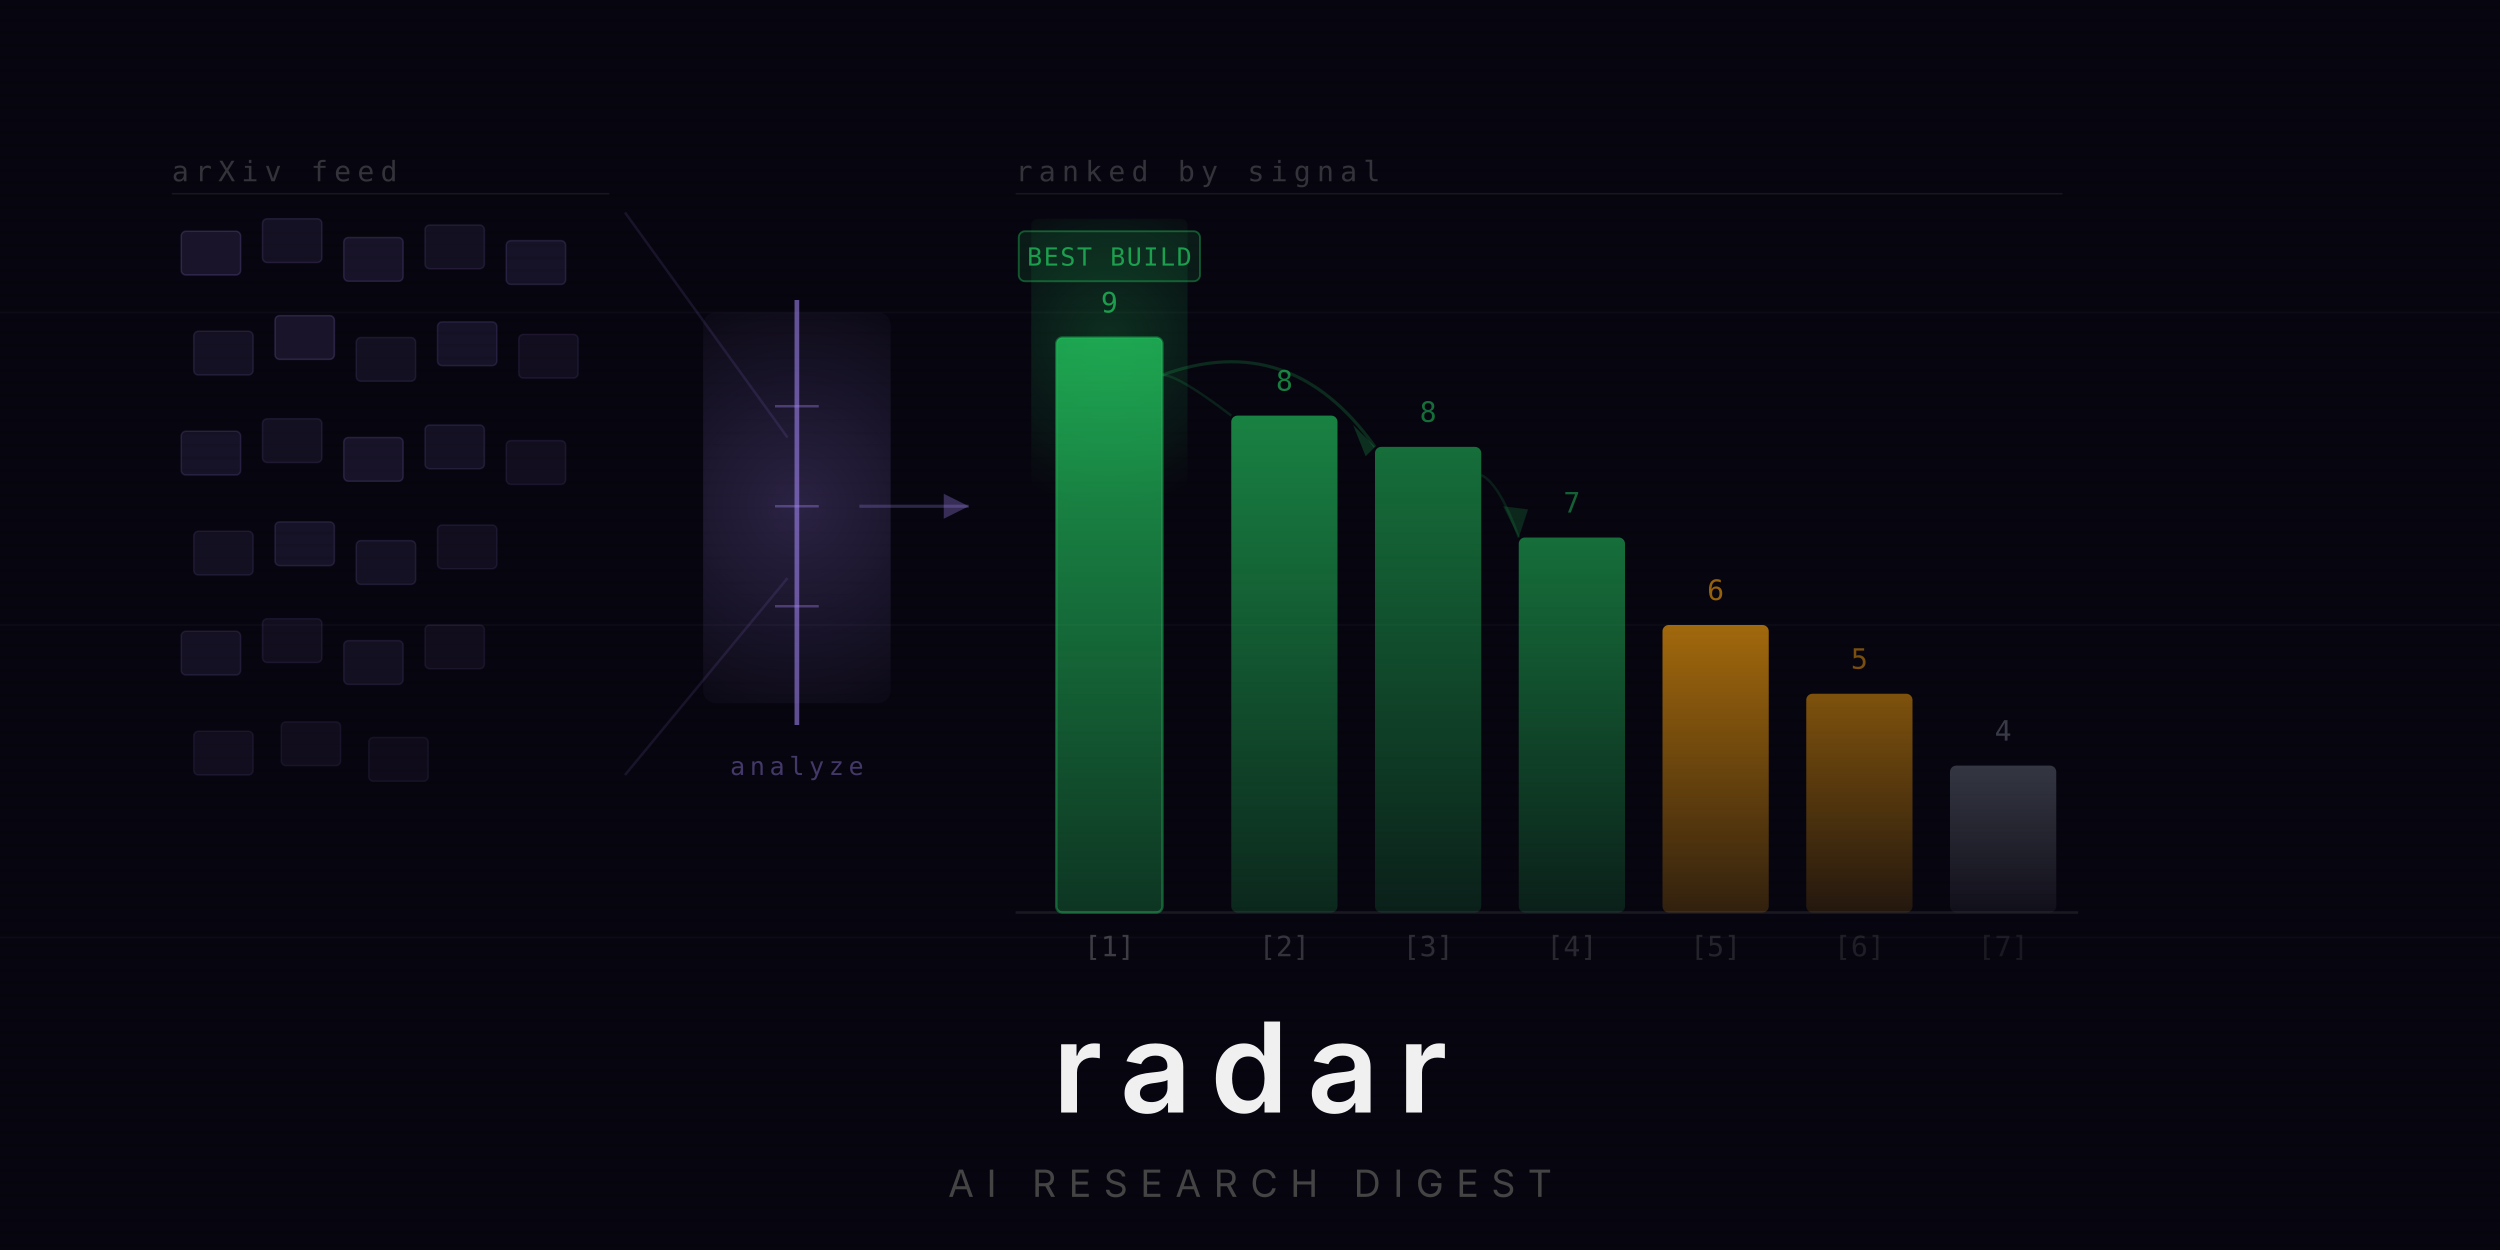
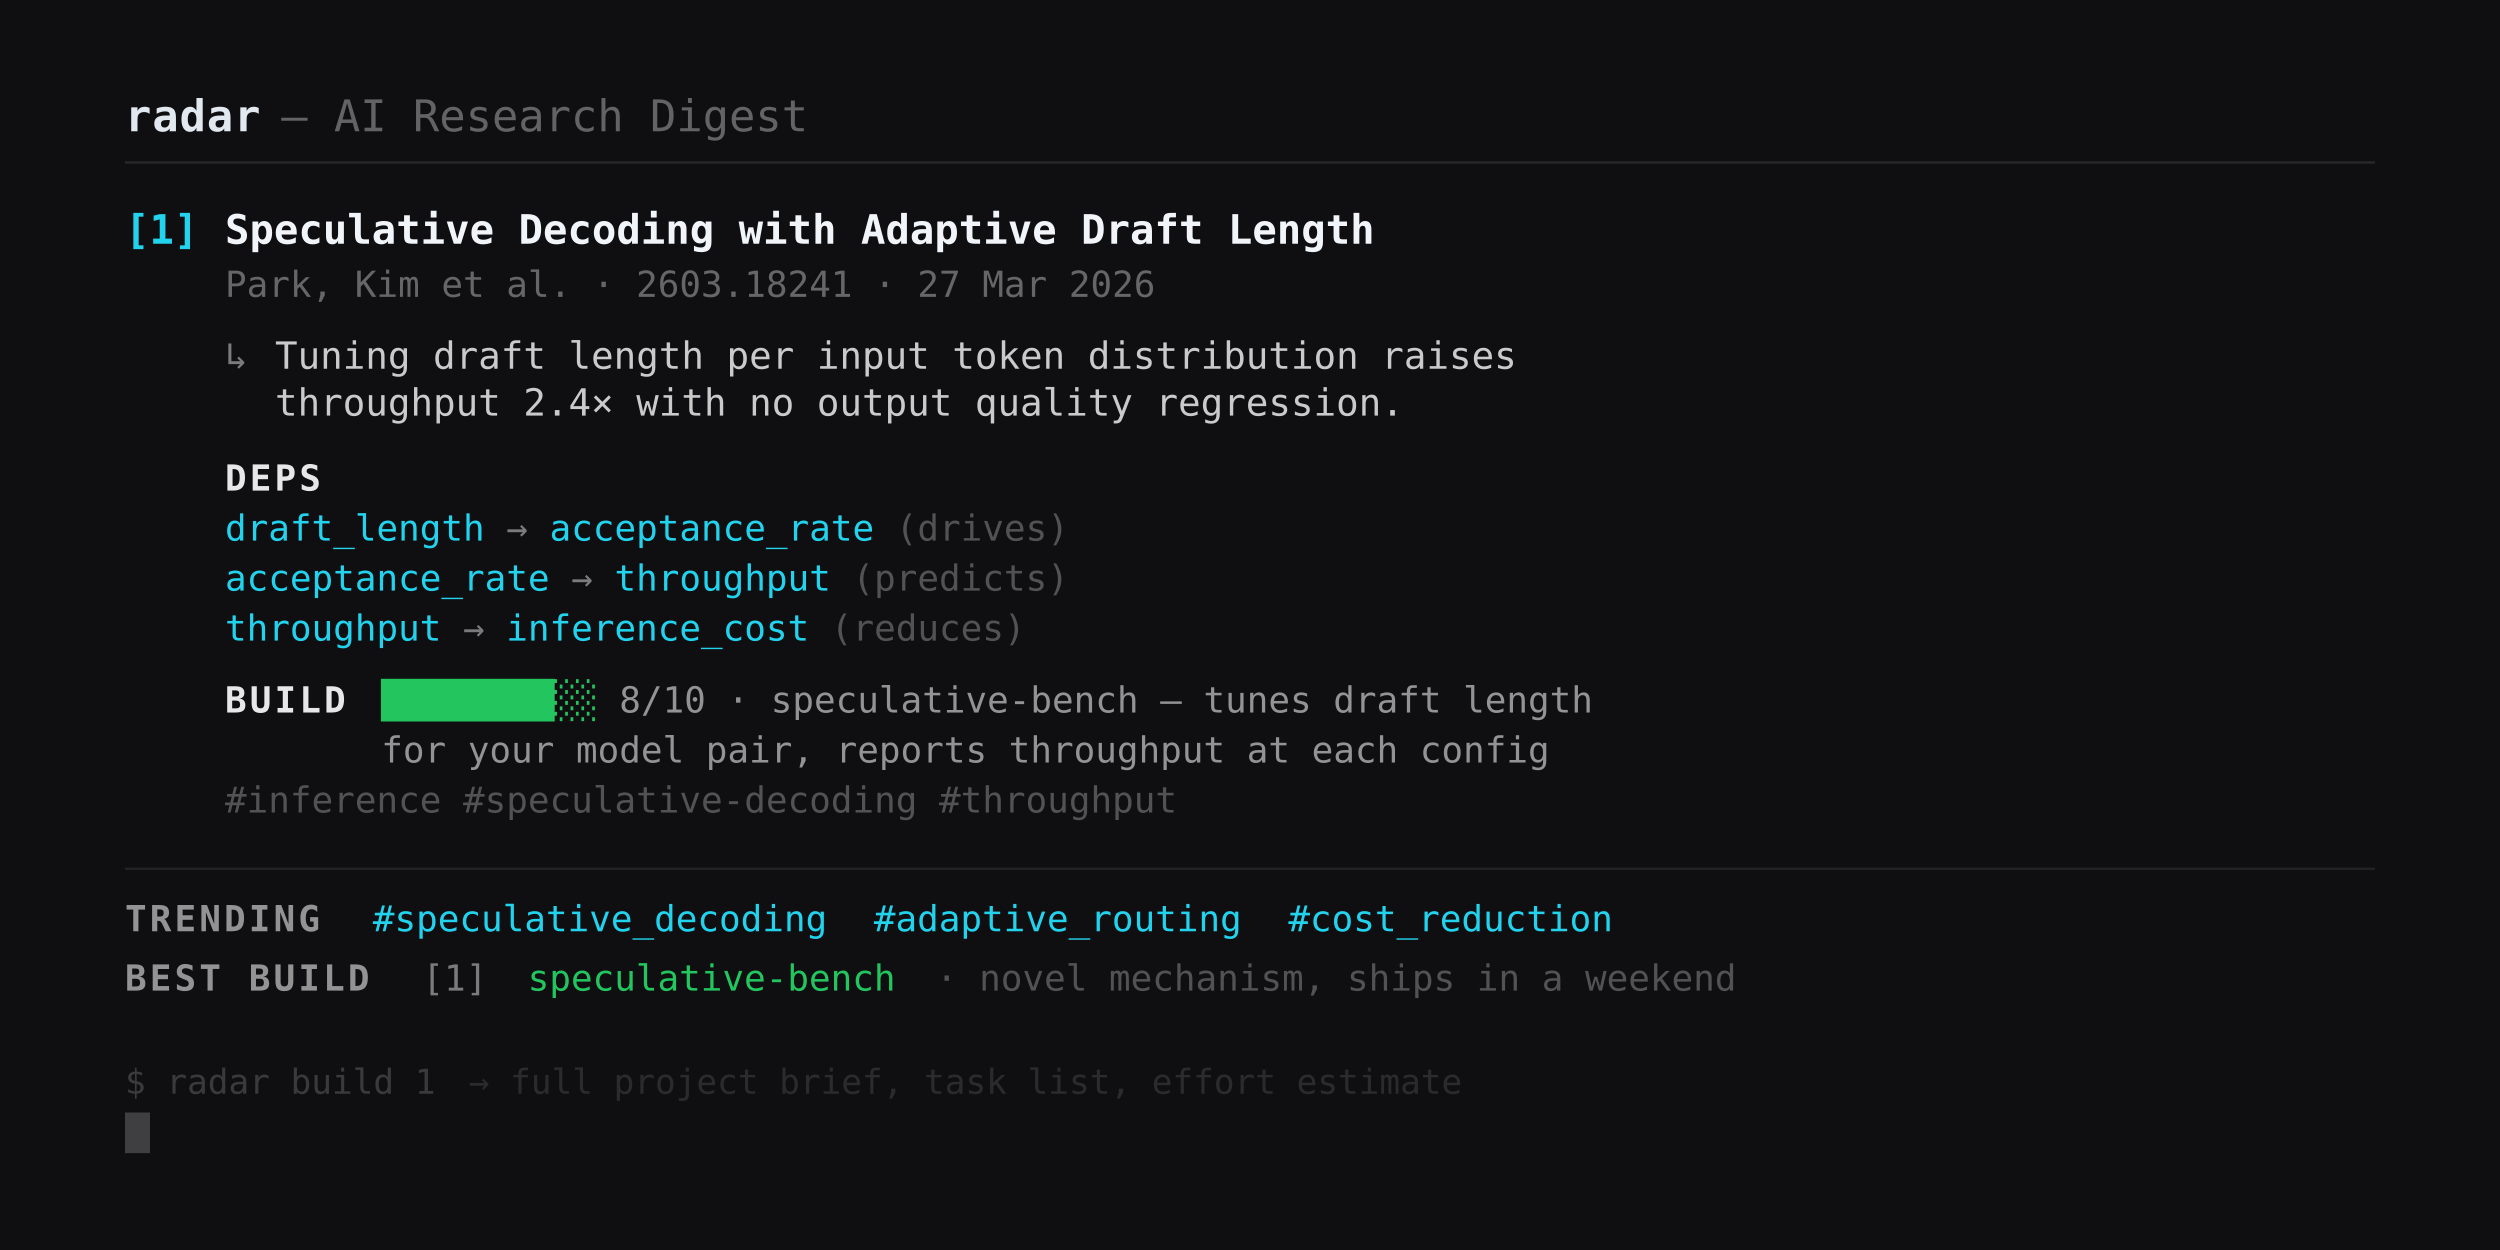
- <svg xmlns="http://www.w3.org/2000/svg" viewBox="0 0 800 400" fill="none">
-   <rect width="800" height="400" fill="#07050F" />
-   <pattern id="scanlines" width="800" height="4" patternUnits="userSpaceOnUse">
-     <rect y="2" width="800" height="1" fill="rgba(0,0,0,0.10)" />
-   </pattern>
-   <rect width="800" height="400" fill="url(#scanlines)" />
-   <line x1="0" y1="100" x2="800" y2="100" stroke="rgba(255,255,255,0.025)" stroke-width="0.5" />
-   <line x1="0" y1="200" x2="800" y2="200" stroke="rgba(255,255,255,0.025)" stroke-width="0.5" />
-   <line x1="0" y1="300" x2="800" y2="300" stroke="rgba(255,255,255,0.025)" stroke-width="0.5" />
-   <text x="55" y="58" font-family="monospace" font-size="9" fill="rgba(255,255,255,0.18)" letter-spacing="2">arXiv feed</text>
-   <line x1="55" y1="62" x2="195" y2="62" stroke="rgba(255,255,255,0.07)" stroke-width="0.5" />
-   <rect x="58" y="74" width="19" height="14" rx="1.5" fill="rgba(167,139,250,0.12)" stroke="rgba(167,139,250,0.18)" stroke-width="0.5" />
-   <rect x="84" y="70" width="19" height="14" rx="1.5" fill="rgba(167,139,250,0.09)" stroke="rgba(167,139,250,0.14)" stroke-width="0.5" />
-   <rect x="110" y="76" width="19" height="14" rx="1.5" fill="rgba(167,139,250,0.11)" stroke="rgba(167,139,250,0.16)" stroke-width="0.5" />
-   <rect x="136" y="72" width="19" height="14" rx="1.5" fill="rgba(167,139,250,0.08)" stroke="rgba(167,139,250,0.12)" stroke-width="0.5" />
-   <rect x="162" y="77" width="19" height="14" rx="1.5" fill="rgba(167,139,250,0.10)" stroke="rgba(167,139,250,0.15)" stroke-width="0.5" />
-   <rect x="62" y="106" width="19" height="14" rx="1.5" fill="rgba(167,139,250,0.09)" stroke="rgba(167,139,250,0.13)" stroke-width="0.5" />
-   <rect x="88" y="101" width="19" height="14" rx="1.5" fill="rgba(167,139,250,0.12)" stroke="rgba(167,139,250,0.18)" stroke-width="0.5" />
-   <rect x="114" y="108" width="19" height="14" rx="1.5" fill="rgba(167,139,250,0.08)" stroke="rgba(167,139,250,0.11)" stroke-width="0.5" />
-   <rect x="140" y="103" width="19" height="14" rx="1.5" fill="rgba(167,139,250,0.10)" stroke="rgba(167,139,250,0.14)" stroke-width="0.5" />
-   <rect x="166" y="107" width="19" height="14" rx="1.5" fill="rgba(167,139,250,0.07)" stroke="rgba(167,139,250,0.10)" stroke-width="0.5" />
-   <rect x="58" y="138" width="19" height="14" rx="1.5" fill="rgba(167,139,250,0.10)" stroke="rgba(167,139,250,0.15)" stroke-width="0.5" />
-   <rect x="84" y="134" width="19" height="14" rx="1.5" fill="rgba(167,139,250,0.08)" stroke="rgba(167,139,250,0.11)" stroke-width="0.5" />
-   <rect x="110" y="140" width="19" height="14" rx="1.5" fill="rgba(167,139,250,0.11)" stroke="rgba(167,139,250,0.16)" stroke-width="0.5" />
-   <rect x="136" y="136" width="19" height="14" rx="1.5" fill="rgba(167,139,250,0.09)" stroke="rgba(167,139,250,0.13)" stroke-width="0.5" />
-   <rect x="162" y="141" width="19" height="14" rx="1.5" fill="rgba(167,139,250,0.07)" stroke="rgba(167,139,250,0.10)" stroke-width="0.5" />
-   <rect x="62" y="170" width="19" height="14" rx="1.5" fill="rgba(167,139,250,0.08)" stroke="rgba(167,139,250,0.11)" stroke-width="0.5" />
-   <rect x="88" y="167" width="19" height="14" rx="1.5" fill="rgba(167,139,250,0.10)" stroke="rgba(167,139,250,0.14)" stroke-width="0.5" />
-   <rect x="114" y="173" width="19" height="14" rx="1.5" fill="rgba(167,139,250,0.09)" stroke="rgba(167,139,250,0.13)" stroke-width="0.5" />
-   <rect x="140" y="168" width="19" height="14" rx="1.5" fill="rgba(167,139,250,0.07)" stroke="rgba(167,139,250,0.10)" stroke-width="0.5" />
-   <rect x="58" y="202" width="19" height="14" rx="1.5" fill="rgba(167,139,250,0.09)" stroke="rgba(167,139,250,0.12)" stroke-width="0.5" />
-   <rect x="84" y="198" width="19" height="14" rx="1.5" fill="rgba(167,139,250,0.07)" stroke="rgba(167,139,250,0.10)" stroke-width="0.5" />
-   <rect x="110" y="205" width="19" height="14" rx="1.5" fill="rgba(167,139,250,0.08)" stroke="rgba(167,139,250,0.11)" stroke-width="0.5" />
-   <rect x="136" y="200" width="19" height="14" rx="1.5" fill="rgba(167,139,250,0.06)" stroke="rgba(167,139,250,0.09)" stroke-width="0.5" />
-   <rect x="62" y="234" width="19" height="14" rx="1.5" fill="rgba(167,139,250,0.07)" stroke="rgba(167,139,250,0.09)" stroke-width="0.5" />
-   <rect x="90" y="231" width="19" height="14" rx="1.5" fill="rgba(167,139,250,0.06)" stroke="rgba(167,139,250,0.08)" stroke-width="0.5" />
-   <rect x="118" y="236" width="19" height="14" rx="1.5" fill="rgba(167,139,250,0.05)" stroke="rgba(167,139,250,0.08)" stroke-width="0.5" />
-   <line x1="200" y1="68" x2="252" y2="140" stroke="rgba(167,139,250,0.12)" stroke-width="0.8" />
-   <line x1="200" y1="248" x2="252" y2="185" stroke="rgba(167,139,250,0.12)" stroke-width="0.8" />
-   <radialGradient id="beamGlow" cx="255" cy="162" r="80" gradientUnits="userSpaceOnUse">
-     <stop offset="0%" stop-color="#a78bfa" stop-opacity="0.22" />
-     <stop offset="100%" stop-color="#a78bfa" stop-opacity="0" />
-   </radialGradient>
-   <rect x="225" y="100" width="60" height="125" rx="4" fill="url(#beamGlow)" />
-   <line x1="255" y1="96" x2="255" y2="232" stroke="#a78bfa" stroke-width="1.5" stroke-opacity="0.55" />
-   <line x1="248" y1="130" x2="262" y2="130" stroke="#a78bfa" stroke-width="0.8" stroke-opacity="0.35" />
-   <line x1="248" y1="162" x2="262" y2="162" stroke="#a78bfa" stroke-width="0.8" stroke-opacity="0.35" />
-   <line x1="248" y1="194" x2="262" y2="194" stroke="#a78bfa" stroke-width="0.8" stroke-opacity="0.35" />
-   <text x="255" y="248" font-family="monospace" font-size="8" fill="rgba(167,139,250,0.38)" text-anchor="middle" letter-spacing="1.5">analyze</text>
-   <line x1="275" y1="162" x2="310" y2="162" stroke="rgba(167,139,250,0.25)" stroke-width="1" />
-   <polygon points="310,162 302,158 302,166" fill="rgba(167,139,250,0.30)" />
-   <text x="325" y="58" font-family="monospace" font-size="9" fill="rgba(255,255,255,0.18)" letter-spacing="2">ranked by signal</text>
-   <line x1="325" y1="62" x2="660" y2="62" stroke="rgba(255,255,255,0.07)" stroke-width="0.5" />
-   <line x1="325" y1="292" x2="665" y2="292" stroke="rgba(255,255,255,0.08)" stroke-width="0.8" />
-   <linearGradient id="barHigh1" x1="0" y1="0" x2="0" y2="1">
-     <stop offset="0%" stop-color="#22c55e" stop-opacity="0.80" />
-     <stop offset="100%" stop-color="#22c55e" stop-opacity="0.25" />
-   </linearGradient>
-   <linearGradient id="barHigh2" x1="0" y1="0" x2="0" y2="1">
-     <stop offset="0%" stop-color="#22c55e" stop-opacity="0.65" />
-     <stop offset="100%" stop-color="#22c55e" stop-opacity="0.18" />
-   </linearGradient>
-   <linearGradient id="barHigh3" x1="0" y1="0" x2="0" y2="1">
-     <stop offset="0%" stop-color="#22c55e" stop-opacity="0.55" />
-     <stop offset="100%" stop-color="#22c55e" stop-opacity="0.14" />
-   </linearGradient>
-   <linearGradient id="barMed1" x1="0" y1="0" x2="0" y2="1">
-     <stop offset="0%" stop-color="#f59e0b" stop-opacity="0.65" />
-     <stop offset="100%" stop-color="#f59e0b" stop-opacity="0.18" />
-   </linearGradient>
-   <linearGradient id="barMed2" x1="0" y1="0" x2="0" y2="1">
-     <stop offset="0%" stop-color="#f59e0b" stop-opacity="0.50" />
-     <stop offset="100%" stop-color="#f59e0b" stop-opacity="0.12" />
-   </linearGradient>
-   <linearGradient id="barLow1" x1="0" y1="0" x2="0" y2="1">
-     <stop offset="0%" stop-color="#6b7280" stop-opacity="0.45" />
-     <stop offset="100%" stop-color="#6b7280" stop-opacity="0.10" />
-   </linearGradient>
-   <linearGradient id="barLow2" x1="0" y1="0" x2="0" y2="1">
-     <stop offset="0%" stop-color="#6b7280" stop-opacity="0.30" />
-     <stop offset="100%" stop-color="#6b7280" stop-opacity="0.08" />
-   </linearGradient>
-   <radialGradient id="bestBuildGlow" cx="355" cy="108" r="55" gradientUnits="userSpaceOnUse">
-     <stop offset="0%" stop-color="#22c55e" stop-opacity="0.22" />
-     <stop offset="100%" stop-color="#22c55e" stop-opacity="0" />
-   </radialGradient>
-   <rect x="330" y="70" width="50" height="222" rx="2" fill="url(#bestBuildGlow)" />
-   <rect x="338" y="108" width="34" height="184" rx="2" fill="url(#barHigh1)" />
-   <rect x="338" y="108" width="34" height="184" rx="2" stroke="#22c55e" stroke-width="0.8" stroke-opacity="0.40" />
-   <text x="355" y="100" font-family="monospace" font-size="9" fill="#22c55e" fill-opacity="0.75" text-anchor="middle">9</text>
-   <rect x="326" y="74" width="58" height="16" rx="2" fill="#22c55e" fill-opacity="0.12" stroke="#22c55e" stroke-width="0.6" stroke-opacity="0.40" />
-   <text x="355" y="85" font-family="monospace" font-size="8" fill="#22c55e" fill-opacity="0.75" text-anchor="middle" letter-spacing="0.5">BEST BUILD</text>
-   <rect x="394" y="133" width="34" height="159" rx="2" fill="url(#barHigh2)" />
-   <text x="411" y="125" font-family="monospace" font-size="9" fill="#22c55e" fill-opacity="0.62" text-anchor="middle">8</text>
-   <rect x="440" y="143" width="34" height="149" rx="2" fill="url(#barHigh3)" />
-   <text x="457" y="135" font-family="monospace" font-size="9" fill="#22c55e" fill-opacity="0.55" text-anchor="middle">8</text>
-   <rect x="486" y="172" width="34" height="120" rx="2" fill="url(#barHigh3)" />
-   <text x="503" y="164" font-family="monospace" font-size="9" fill="#22c55e" fill-opacity="0.48" text-anchor="middle">7</text>
-   <rect x="532" y="200" width="34" height="92" rx="2" fill="url(#barMed1)" />
-   <text x="549" y="192" font-family="monospace" font-size="9" fill="#f59e0b" fill-opacity="0.60" text-anchor="middle">6</text>
-   <rect x="578" y="222" width="34" height="70" rx="2" fill="url(#barMed2)" />
-   <text x="595" y="214" font-family="monospace" font-size="9" fill="#f59e0b" fill-opacity="0.48" text-anchor="middle">5</text>
-   <rect x="624" y="245" width="34" height="47" rx="2" fill="url(#barLow1)" />
-   <text x="641" y="237" font-family="monospace" font-size="9" fill="#6b7280" fill-opacity="0.50" text-anchor="middle">4</text>
-   <path d="M372 120 Q413 105 440 143" stroke="rgba(34,197,94,0.20)" stroke-width="1" fill="none" />
-   <path d="M394 133 Q377 120 372 120" stroke="rgba(34,197,94,0.15)" stroke-width="0.8" fill="none" />
-   <polygon points="440,143 433,136 437,146" fill="rgba(34,197,94,0.22)" />
-   <path d="M474 152 Q480 155 486 172" stroke="rgba(34,197,94,0.14)" stroke-width="0.8" fill="none" />
-   <polygon points="486,172 481,162 489,163" fill="rgba(34,197,94,0.18)" />
-   <text x="355" y="306" font-family="monospace" font-size="9" fill="rgba(255,255,255,0.22)" text-anchor="middle">[1]</text>
-   <text x="411" y="306" font-family="monospace" font-size="9" fill="rgba(255,255,255,0.18)" text-anchor="middle">[2]</text>
-   <text x="457" y="306" font-family="monospace" font-size="9" fill="rgba(255,255,255,0.16)" text-anchor="middle">[3]</text>
-   <text x="503" y="306" font-family="monospace" font-size="9" fill="rgba(255,255,255,0.14)" text-anchor="middle">[4]</text>
-   <text x="549" y="306" font-family="monospace" font-size="9" fill="rgba(255,255,255,0.12)" text-anchor="middle">[5]</text>
-   <text x="595" y="306" font-family="monospace" font-size="9" fill="rgba(255,255,255,0.10)" text-anchor="middle">[6]</text>
-   <text x="641" y="306" font-family="monospace" font-size="9" fill="rgba(255,255,255,0.08)" text-anchor="middle">[7]</text>
-   <text x="400" y="356" font-family="system-ui, -apple-system, sans-serif" font-size="40" font-weight="600" letter-spacing="6" fill="#f0f0f0" text-anchor="middle">radar</text>
-   <text x="400" y="383" font-family="system-ui, -apple-system, sans-serif" font-size="12" fill="#444" text-anchor="middle" letter-spacing="4">AI RESEARCH DIGEST</text>
+ <svg xmlns="http://www.w3.org/2000/svg" viewBox="0 0 800 400">
+   <rect width="800" height="400" fill="#0F0F12" />
+   <text x="40" y="42" font-family="ui-monospace, 'Cascadia Code', 'Fira Mono', monospace" font-size="14" font-weight="700" fill="#e2e8f0" letter-spacing="0.3">radar</text>
+   <text x="90" y="42" font-family="ui-monospace, 'Cascadia Code', 'Fira Mono', monospace" font-size="14" fill="rgba(255,255,255,0.35)"> — AI Research Digest</text>
+   <line x1="40" y1="52" x2="760" y2="52" stroke="rgba(255,255,255,0.10)" stroke-width="0.8" />
+   <text x="40" y="78" font-family="ui-monospace, 'Cascadia Code', 'Fira Mono', monospace" font-size="13" font-weight="700" fill="#22d3ee">[1]</text>
+   <text x="72" y="78" font-family="ui-monospace, 'Cascadia Code', 'Fira Mono', monospace" font-size="13" font-weight="700" fill="#f1f5f9">Speculative Decoding with Adaptive Draft Length</text>
+   <text x="72" y="95" font-family="ui-monospace, 'Cascadia Code', 'Fira Mono', monospace" font-size="11.5" fill="rgba(255,255,255,0.36)">Park, Kim et al.  ·  2603.18241  ·  27 Mar 2026</text>
+   <text x="72" y="118" font-family="ui-monospace, 'Cascadia Code', 'Fira Mono', monospace" font-size="12" fill="rgba(255,255,255,0.45)">↳</text>
+   <text x="88" y="118" font-family="ui-monospace, 'Cascadia Code', 'Fira Mono', monospace" font-size="12" fill="rgba(255,255,255,0.78)">Tuning draft length per input token distribution raises</text>
+   <text x="88" y="133" font-family="ui-monospace, 'Cascadia Code', 'Fira Mono', monospace" font-size="12" fill="rgba(255,255,255,0.78)">throughput 2.4× with no output quality regression.</text>
+   <text x="72" y="157" font-family="ui-monospace, 'Cascadia Code', 'Fira Mono', monospace" font-size="11.5" font-weight="700" fill="rgba(255,255,255,0.90)" letter-spacing="1">DEPS</text>
+   <text x="72" y="173" font-family="ui-monospace, 'Cascadia Code', 'Fira Mono', monospace" font-size="11.5">
+     <tspan fill="#22d3ee">draft_length</tspan>
+     <tspan fill="rgba(255,255,255,0.45)"> → </tspan>
+     <tspan fill="#22d3ee">acceptance_rate</tspan>
+     <tspan fill="rgba(255,255,255,0.28)">  (drives)</tspan>
+   </text>
+   <text x="72" y="189" font-family="ui-monospace, 'Cascadia Code', 'Fira Mono', monospace" font-size="11.5">
+     <tspan fill="#22d3ee">acceptance_rate</tspan>
+     <tspan fill="rgba(255,255,255,0.45)"> → </tspan>
+     <tspan fill="#22d3ee">throughput</tspan>
+     <tspan fill="rgba(255,255,255,0.28)">       (predicts)</tspan>
+   </text>
+   <text x="72" y="205" font-family="ui-monospace, 'Cascadia Code', 'Fira Mono', monospace" font-size="11.5">
+     <tspan fill="#22d3ee">throughput</tspan>
+     <tspan fill="rgba(255,255,255,0.45)"> → </tspan>
+     <tspan fill="#22d3ee">inference_cost</tspan>
+     <tspan fill="rgba(255,255,255,0.28)">    (reduces)</tspan>
+   </text>
+   <text x="72" y="228" font-family="ui-monospace, 'Cascadia Code', 'Fira Mono', monospace" font-size="11.5" font-weight="700" fill="rgba(255,255,255,0.90)" letter-spacing="1">BUILD</text>
+   <text x="122" y="228" font-family="ui-monospace, 'Cascadia Code', 'Fira Mono', monospace" font-size="11.5">
+     <tspan fill="#22c55e">████████░░</tspan>
+     <tspan fill="rgba(255,255,255,0.55)">  8/10  ·  speculative-bench — tunes draft length</tspan>
+   </text>
+   <text x="122" y="244" font-family="ui-monospace, 'Cascadia Code', 'Fira Mono', monospace" font-size="11.5" fill="rgba(255,255,255,0.55)">for your model pair, reports throughput at each config</text>
+   <text x="72" y="260" font-family="ui-monospace, 'Cascadia Code', 'Fira Mono', monospace" font-size="11.5" fill="rgba(255,255,255,0.28)">#inference  #speculative-decoding  #throughput</text>
+   <line x1="40" y1="278" x2="760" y2="278" stroke="rgba(255,255,255,0.08)" stroke-width="0.8" />
+   <text x="40" y="298" font-family="ui-monospace, 'Cascadia Code', 'Fira Mono', monospace" font-size="11.5">
+     <tspan fill="rgba(255,255,255,0.55)" font-weight="700" letter-spacing="1">TRENDING</tspan>
+     <tspan fill="#22d3ee" dx="10">#speculative_decoding</tspan>
+     <tspan fill="#22d3ee" dx="8">#adaptive_routing</tspan>
+     <tspan fill="#22d3ee" dx="8">#cost_reduction</tspan>
+   </text>
+   <text x="40" y="317" font-family="ui-monospace, 'Cascadia Code', 'Fira Mono', monospace" font-size="11.5">
+     <tspan fill="rgba(255,255,255,0.55)" font-weight="700" letter-spacing="1">BEST BUILD</tspan>
+     <tspan fill="rgba(255,255,255,0.45)" dx="10">[1]</tspan>
+     <tspan fill="#22c55e" dx="6">speculative-bench</tspan>
+     <tspan fill="rgba(255,255,255,0.28)" dx="6">·  novel mechanism, ships in a weekend</tspan>
+   </text>
+   <text x="40" y="350" font-family="ui-monospace, 'Cascadia Code', 'Fira Mono', monospace" font-size="11" fill="rgba(255,255,255,0.18)">$ radar build 1</text>
+   <text x="150" y="350" font-family="ui-monospace, 'Cascadia Code', 'Fira Mono', monospace" font-size="11" fill="rgba(255,255,255,0.12)">→  full project brief, task list, effort estimate</text>
+   <rect x="40" y="356" width="8" height="13" rx="0" fill="rgba(255,255,255,0.20)" />
</svg>
